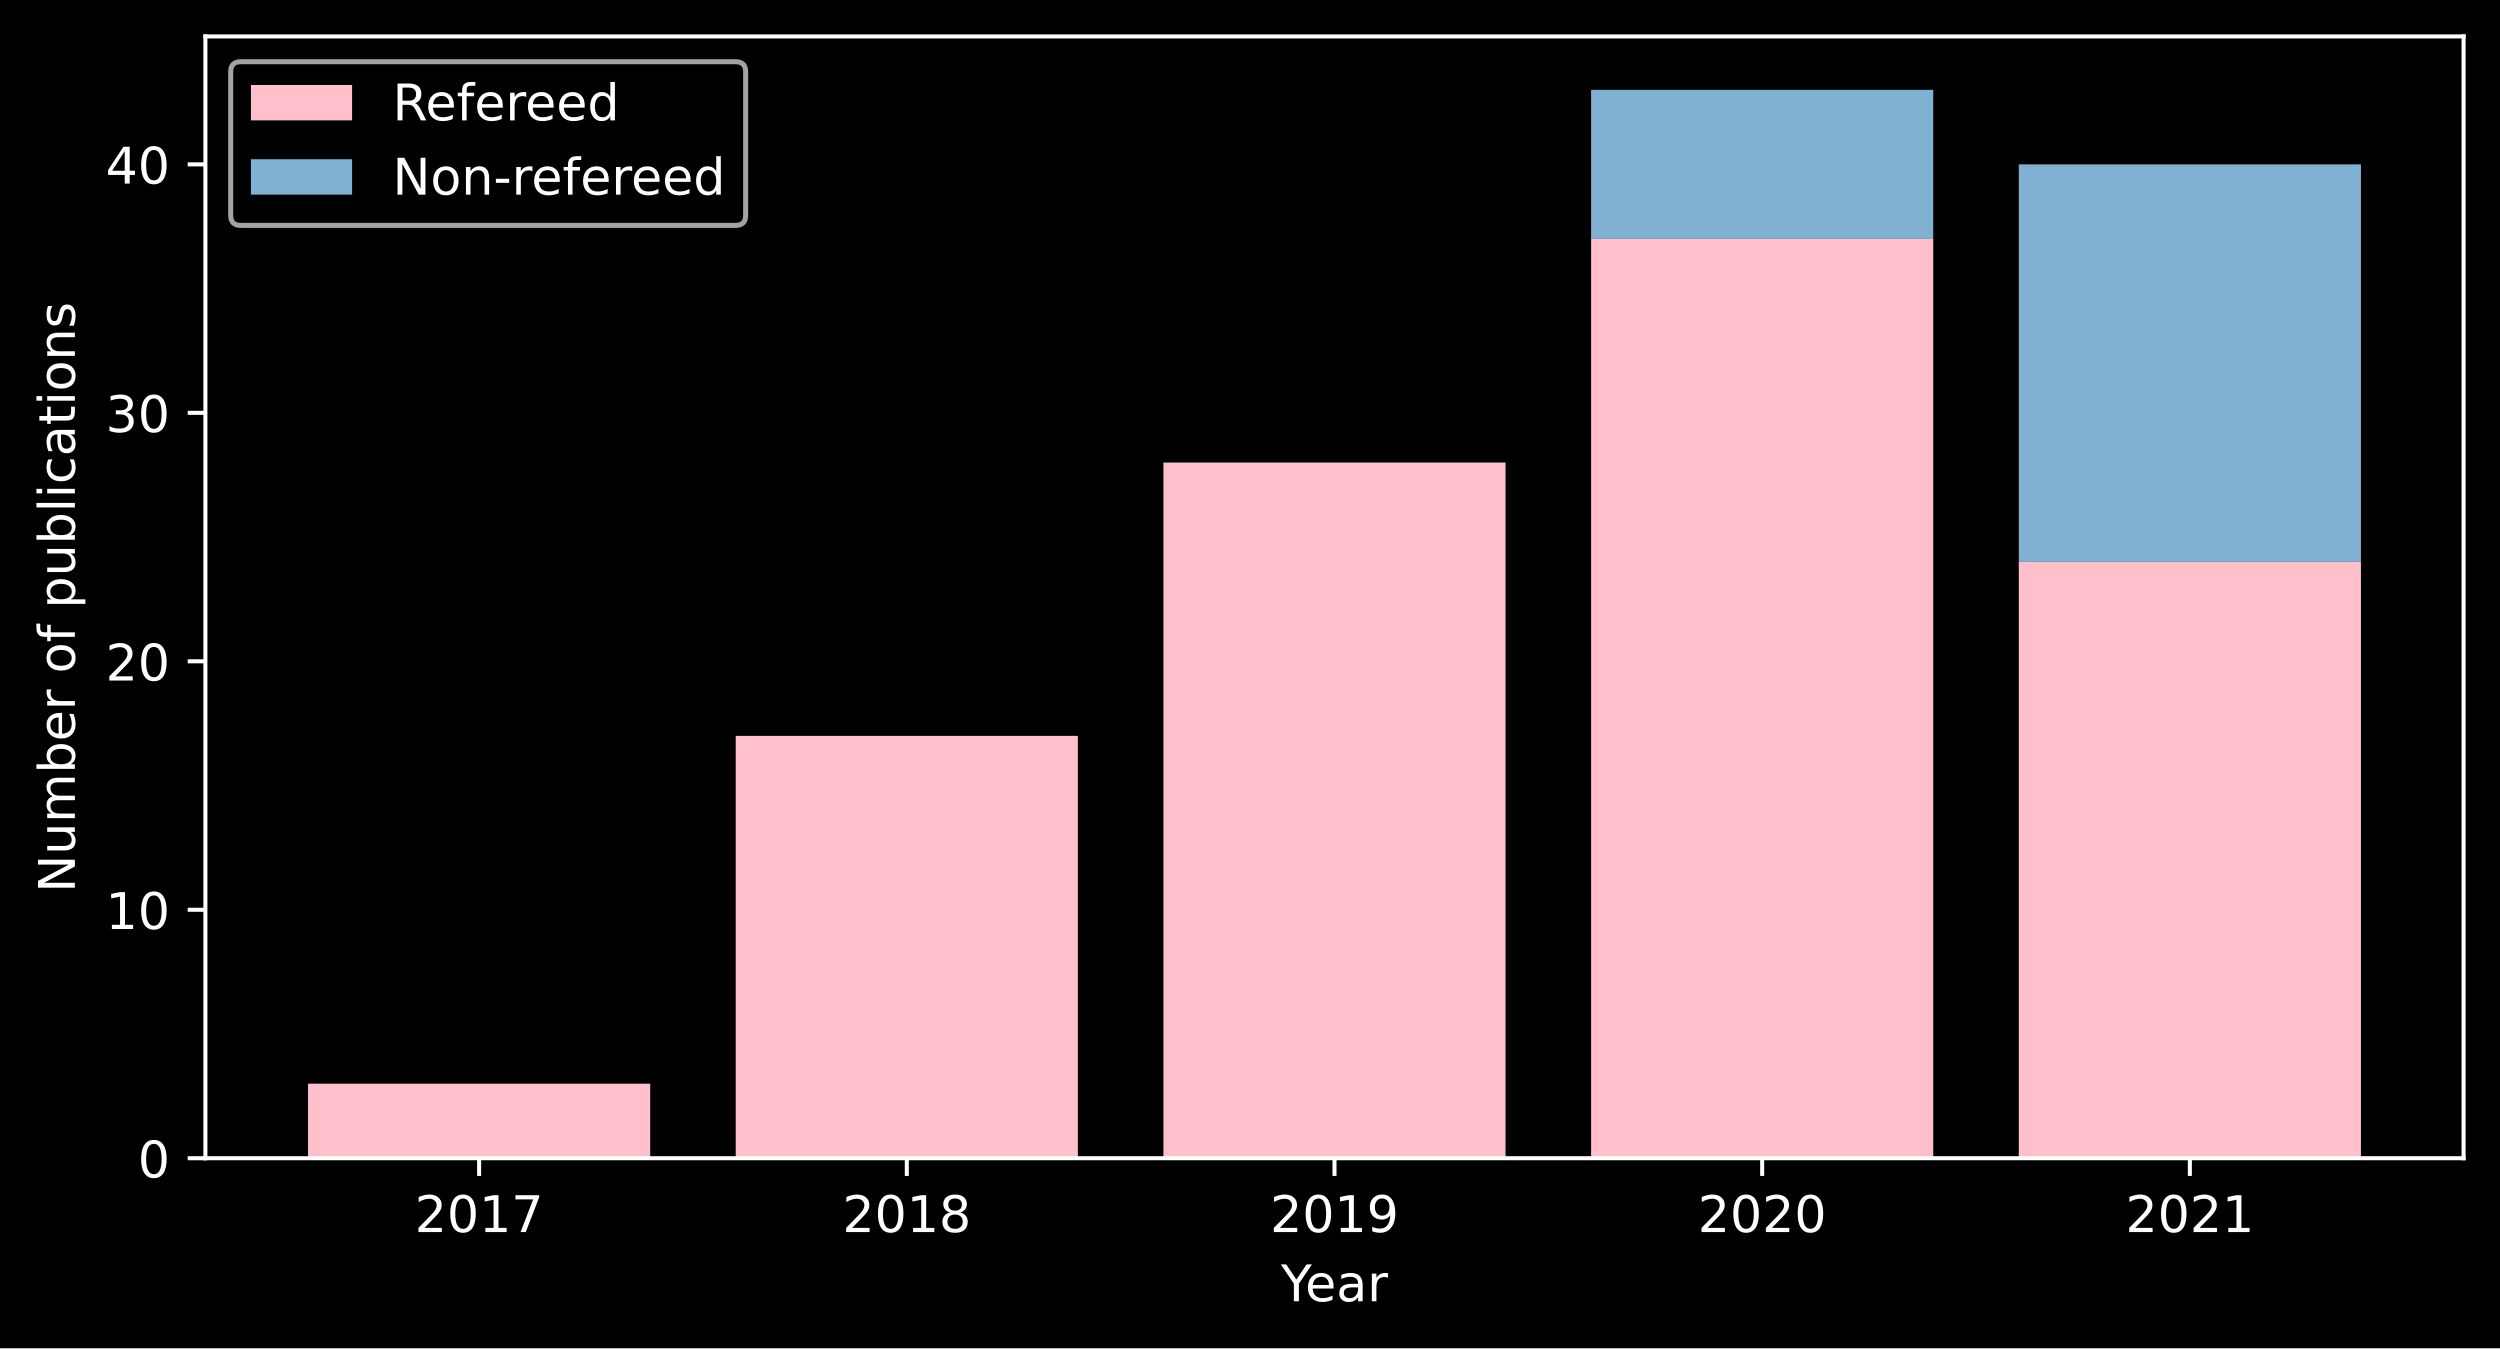
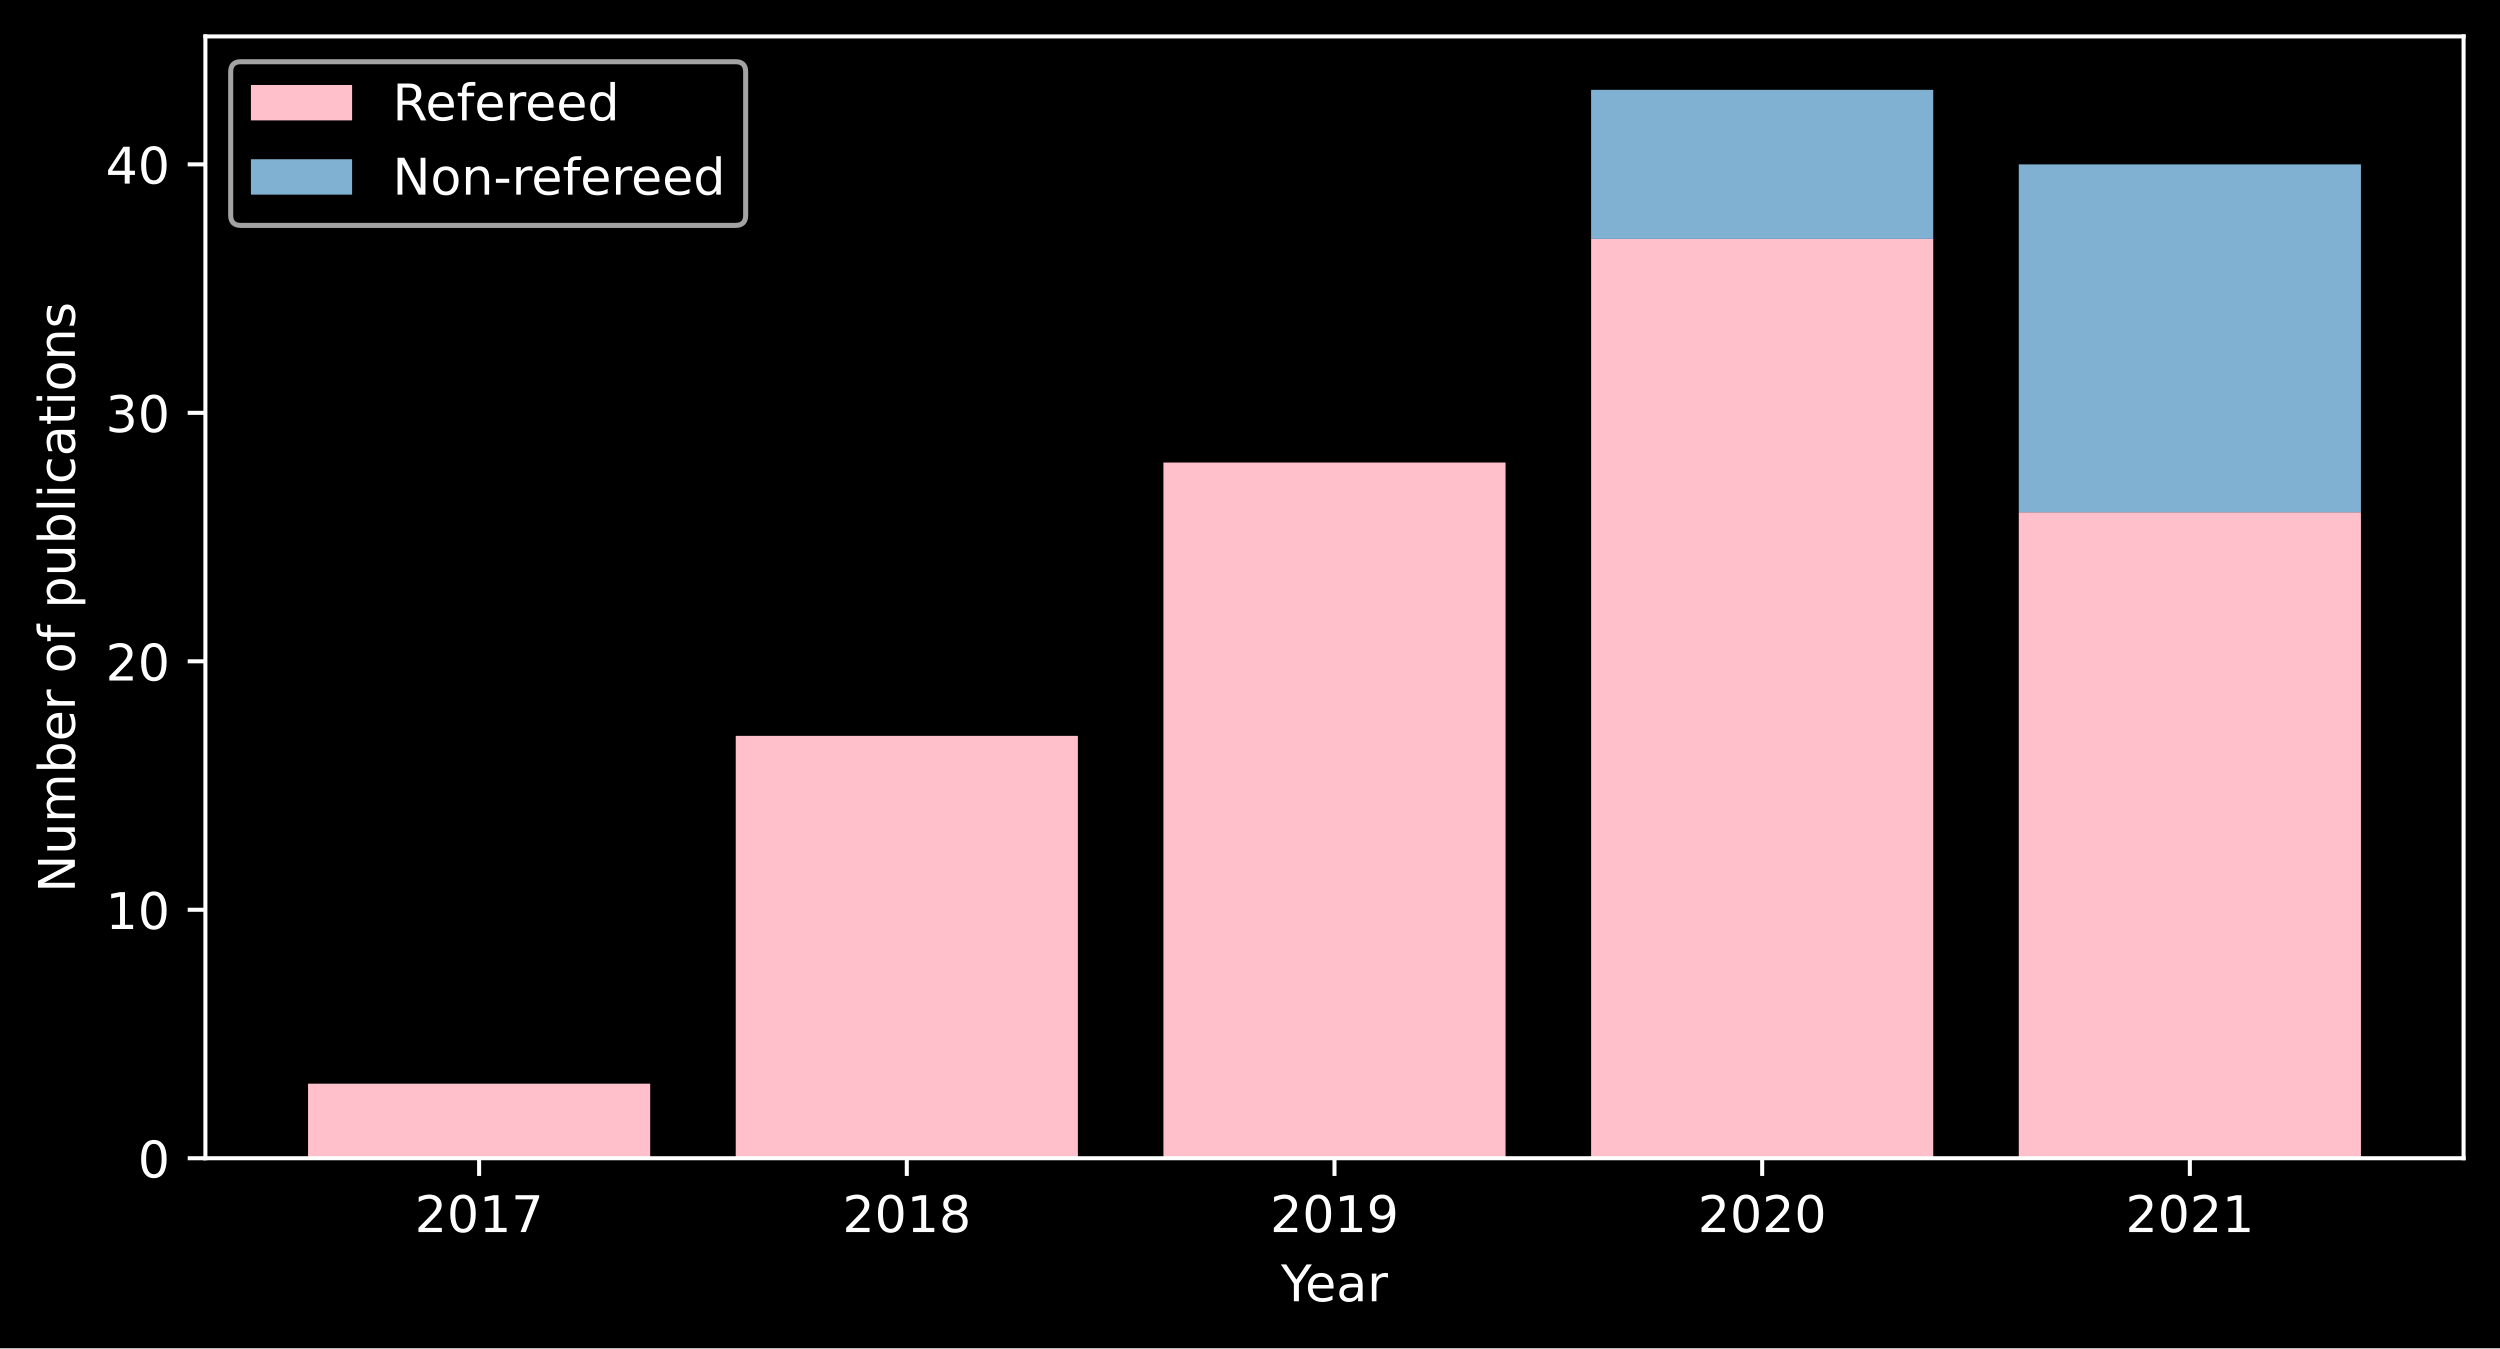
<svg xmlns="http://www.w3.org/2000/svg" xmlns:xlink="http://www.w3.org/1999/xlink" height="266.516pt" version="1.1" viewBox="0 0 494.203 266.516" width="494.203pt">
  <defs>
    <style type="text/css">*{stroke-linecap:butt;stroke-linejoin:round;}</style>
  </defs>
  <g id="figure_1">
    <g id="patch_1">
      <path d="M 0 266.516  L 494.203 266.516  L 494.203 0  L 0 0  z " />
    </g>
    <g id="axes_1">
      <g id="patch_2">
        <path d="M 40.603 228.96  L 487.003 228.96  L 487.003 7.2  L 40.603 7.2  z " />
      </g>
      <g id="patch_3">
-         <path clip-path="url(#p2161282b88)" d="M 399.076 228.96  L 466.712 228.96  L 466.712 111.081  L 399.076 111.081  z " style="fill:#ffc0cb;" />
+         <path clip-path="url(#pee5f2b0bc9)" d="M 399.076 228.96  L 466.712 228.96  L 466.712 101.258  L 399.076 101.258  z " style="fill:#ffc0cb;" />
      </g>
      <g id="patch_4">
-         <path clip-path="url(#p2161282b88)" d="M 314.53 228.96  L 382.167 228.96  L 382.167 47.23  L 314.53 47.23  z " style="fill:#ffc0cb;" />
+         <path clip-path="url(#pee5f2b0bc9)" d="M 314.53 228.96  L 382.167 228.96  L 382.167 47.23  L 314.53 47.23  z " style="fill:#ffc0cb;" />
      </g>
      <g id="patch_5">
-         <path clip-path="url(#p2161282b88)" d="M 229.985 228.96  L 297.621 228.96  L 297.621 91.434  L 229.985 91.434  z " style="fill:#ffc0cb;" />
+         <path clip-path="url(#pee5f2b0bc9)" d="M 229.985 228.96  L 297.621 228.96  L 297.621 91.434  L 229.985 91.434  z " style="fill:#ffc0cb;" />
      </g>
      <g id="patch_6">
-         <path clip-path="url(#p2161282b88)" d="M 145.439 228.96  L 213.076 228.96  L 213.076 145.462  L 145.439 145.462  z " style="fill:#ffc0cb;" />
+         <path clip-path="url(#pee5f2b0bc9)" d="M 145.439 228.96  L 213.076 228.96  L 213.076 145.462  L 145.439 145.462  z " style="fill:#ffc0cb;" />
      </g>
      <g id="patch_7">
-         <path clip-path="url(#p2161282b88)" d="M 60.894 228.96  L 128.53 228.96  L 128.53 214.225  L 60.894 214.225  z " style="fill:#ffc0cb;" />
+         <path clip-path="url(#pee5f2b0bc9)" d="M 60.894 228.96  L 128.53 228.96  L 128.53 214.225  L 60.894 214.225  z " style="fill:#ffc0cb;" />
      </g>
      <g id="patch_8">
-         <path clip-path="url(#p2161282b88)" d="M 399.076 111.081  L 466.712 111.081  L 466.712 32.495  L 399.076 32.495  z " style="fill:#81b1d2;" />
+         <path clip-path="url(#pee5f2b0bc9)" d="M 399.076 101.258  L 466.712 101.258  L 466.712 32.495  L 399.076 32.495  z " style="fill:#81b1d2;" />
      </g>
      <g id="patch_9">
-         <path clip-path="url(#p2161282b88)" d="M 314.53 47.23  L 382.167 47.23  L 382.167 17.76  L 314.53 17.76  z " style="fill:#81b1d2;" />
+         <path clip-path="url(#pee5f2b0bc9)" d="M 314.53 47.23  L 382.167 47.23  L 382.167 17.76  L 314.53 17.76  z " style="fill:#81b1d2;" />
      </g>
      <g id="patch_10">
-         <path clip-path="url(#p2161282b88)" d="M 229.985 91.434  L 297.621 91.434  L 297.621 91.434  L 229.985 91.434  z " style="fill:#81b1d2;" />
+         <path clip-path="url(#pee5f2b0bc9)" d="M 229.985 91.434  L 297.621 91.434  L 297.621 91.434  L 229.985 91.434  z " style="fill:#81b1d2;" />
      </g>
      <g id="patch_11">
-         <path clip-path="url(#p2161282b88)" d="M 145.439 145.462  L 213.076 145.462  L 213.076 145.462  L 145.439 145.462  z " style="fill:#81b1d2;" />
+         <path clip-path="url(#pee5f2b0bc9)" d="M 145.439 145.462  L 213.076 145.462  L 213.076 145.462  L 145.439 145.462  z " style="fill:#81b1d2;" />
      </g>
      <g id="patch_12">
-         <path clip-path="url(#p2161282b88)" d="M 60.894 214.225  L 128.53 214.225  L 128.53 214.225  L 60.894 214.225  z " style="fill:#81b1d2;" />
+         <path clip-path="url(#pee5f2b0bc9)" d="M 60.894 214.225  L 128.53 214.225  L 128.53 214.225  L 60.894 214.225  z " style="fill:#81b1d2;" />
      </g>
      <g id="matplotlib.axis_1">
        <g id="xtick_1">
          <g id="line2d_1">
            <defs>
-               <path d="M 0 0  L 0 3.5  " id="m9fbe92fdf8" style="stroke:#ffffff;stroke-width:0.8;" />
-             </defs>
-             <g>
-               <use style="fill:#ffffff;stroke:#ffffff;stroke-width:0.8;" x="432.894" xlink:href="#m9fbe92fdf8" y="228.96" />
+               <path d="M 0 0  L 0 3.5  " id="m6d1a272488" style="stroke:#ffffff;stroke-width:0.8;" />
+             </defs>
+             <g>
+               <use style="fill:#ffffff;stroke:#ffffff;stroke-width:0.8;" x="432.894" xlink:href="#m6d1a272488" y="228.96" />
            </g>
          </g>
          <g id="text_1">
            <g style="fill:#ffffff;" transform="translate(420.169 243.5584)scale(0.1 -0.1)">
              <defs>
                <path d="M 1228 531  L 3431 531  L 3431 0  L 469 0  L 469 531  Q 828 903 1448 1529  Q 2069 2156 2228 2338  Q 2531 2678 2651 2914  Q 2772 3150 2772 3378  Q 2772 3750 2511 3984  Q 2250 4219 1831 4219  Q 1534 4219 1204 4116  Q 875 4013 500 3803  L 500 4441  Q 881 4594 1212 4672  Q 1544 4750 1819 4750  Q 2544 4750 2975 4387  Q 3406 4025 3406 3419  Q 3406 3131 3298 2873  Q 3191 2616 2906 2266  Q 2828 2175 2409 1742  Q 1991 1309 1228 531  z " id="DejaVuSans-32" transform="scale(0.015625)" />
                <path d="M 2034 4250  Q 1547 4250 1301 3770  Q 1056 3291 1056 2328  Q 1056 1369 1301 889  Q 1547 409 2034 409  Q 2525 409 2770 889  Q 3016 1369 3016 2328  Q 3016 3291 2770 3770  Q 2525 4250 2034 4250  z M 2034 4750  Q 2819 4750 3233 4129  Q 3647 3509 3647 2328  Q 3647 1150 3233 529  Q 2819 -91 2034 -91  Q 1250 -91 836 529  Q 422 1150 422 2328  Q 422 3509 836 4129  Q 1250 4750 2034 4750  z " id="DejaVuSans-30" transform="scale(0.015625)" />
                <path d="M 794 531  L 1825 531  L 1825 4091  L 703 3866  L 703 4441  L 1819 4666  L 2450 4666  L 2450 531  L 3481 531  L 3481 0  L 794 0  L 794 531  z " id="DejaVuSans-31" transform="scale(0.015625)" />
              </defs>
              <use xlink:href="#DejaVuSans-32" />
              <use x="63.623" xlink:href="#DejaVuSans-30" />
              <use x="127.246" xlink:href="#DejaVuSans-32" />
              <use x="190.869" xlink:href="#DejaVuSans-31" />
            </g>
          </g>
        </g>
        <g id="xtick_2">
          <g id="line2d_2">
            <g>
-               <use style="fill:#ffffff;stroke:#ffffff;stroke-width:0.8;" x="348.349" xlink:href="#m9fbe92fdf8" y="228.96" />
+               <use style="fill:#ffffff;stroke:#ffffff;stroke-width:0.8;" x="348.349" xlink:href="#m6d1a272488" y="228.96" />
            </g>
          </g>
          <g id="text_2">
            <g style="fill:#ffffff;" transform="translate(335.6236 243.5584)scale(0.1 -0.1)">
              <use xlink:href="#DejaVuSans-32" />
              <use x="63.623" xlink:href="#DejaVuSans-30" />
              <use x="127.246" xlink:href="#DejaVuSans-32" />
              <use x="190.869" xlink:href="#DejaVuSans-30" />
            </g>
          </g>
        </g>
        <g id="xtick_3">
          <g id="line2d_3">
            <g>
-               <use style="fill:#ffffff;stroke:#ffffff;stroke-width:0.8;" x="263.803" xlink:href="#m9fbe92fdf8" y="228.96" />
+               <use style="fill:#ffffff;stroke:#ffffff;stroke-width:0.8;" x="263.803" xlink:href="#m6d1a272488" y="228.96" />
            </g>
          </g>
          <g id="text_3">
            <g style="fill:#ffffff;" transform="translate(251.0781 243.5584)scale(0.1 -0.1)">
              <defs>
                <path d="M 703 97  L 703 672  Q 941 559 1184 500  Q 1428 441 1663 441  Q 2288 441 2617 861  Q 2947 1281 2994 2138  Q 2813 1869 2534 1725  Q 2256 1581 1919 1581  Q 1219 1581 811 2004  Q 403 2428 403 3163  Q 403 3881 828 4315  Q 1253 4750 1959 4750  Q 2769 4750 3195 4129  Q 3622 3509 3622 2328  Q 3622 1225 3098 567  Q 2575 -91 1691 -91  Q 1453 -91 1209 -44  Q 966 3 703 97  z M 1959 2075  Q 2384 2075 2632 2365  Q 2881 2656 2881 3163  Q 2881 3666 2632 3958  Q 2384 4250 1959 4250  Q 1534 4250 1286 3958  Q 1038 3666 1038 3163  Q 1038 2656 1286 2365  Q 1534 2075 1959 2075  z " id="DejaVuSans-39" transform="scale(0.015625)" />
              </defs>
              <use xlink:href="#DejaVuSans-32" />
              <use x="63.623" xlink:href="#DejaVuSans-30" />
              <use x="127.246" xlink:href="#DejaVuSans-31" />
              <use x="190.869" xlink:href="#DejaVuSans-39" />
            </g>
          </g>
        </g>
        <g id="xtick_4">
          <g id="line2d_4">
            <g>
-               <use style="fill:#ffffff;stroke:#ffffff;stroke-width:0.8;" x="179.258" xlink:href="#m9fbe92fdf8" y="228.96" />
+               <use style="fill:#ffffff;stroke:#ffffff;stroke-width:0.8;" x="179.258" xlink:href="#m6d1a272488" y="228.96" />
            </g>
          </g>
          <g id="text_4">
            <g style="fill:#ffffff;" transform="translate(166.5327 243.5584)scale(0.1 -0.1)">
              <defs>
                <path d="M 2034 2216  Q 1584 2216 1326 1975  Q 1069 1734 1069 1313  Q 1069 891 1326 650  Q 1584 409 2034 409  Q 2484 409 2743 651  Q 3003 894 3003 1313  Q 3003 1734 2745 1975  Q 2488 2216 2034 2216  z M 1403 2484  Q 997 2584 770 2862  Q 544 3141 544 3541  Q 544 4100 942 4425  Q 1341 4750 2034 4750  Q 2731 4750 3128 4425  Q 3525 4100 3525 3541  Q 3525 3141 3298 2862  Q 3072 2584 2669 2484  Q 3125 2378 3379 2068  Q 3634 1759 3634 1313  Q 3634 634 3220 271  Q 2806 -91 2034 -91  Q 1263 -91 848 271  Q 434 634 434 1313  Q 434 1759 690 2068  Q 947 2378 1403 2484  z M 1172 3481  Q 1172 3119 1398 2916  Q 1625 2713 2034 2713  Q 2441 2713 2670 2916  Q 2900 3119 2900 3481  Q 2900 3844 2670 4047  Q 2441 4250 2034 4250  Q 1625 4250 1398 4047  Q 1172 3844 1172 3481  z " id="DejaVuSans-38" transform="scale(0.015625)" />
              </defs>
              <use xlink:href="#DejaVuSans-32" />
              <use x="63.623" xlink:href="#DejaVuSans-30" />
              <use x="127.246" xlink:href="#DejaVuSans-31" />
              <use x="190.869" xlink:href="#DejaVuSans-38" />
            </g>
          </g>
        </g>
        <g id="xtick_5">
          <g id="line2d_5">
            <g>
-               <use style="fill:#ffffff;stroke:#ffffff;stroke-width:0.8;" x="94.712" xlink:href="#m9fbe92fdf8" y="228.96" />
+               <use style="fill:#ffffff;stroke:#ffffff;stroke-width:0.8;" x="94.712" xlink:href="#m6d1a272488" y="228.96" />
            </g>
          </g>
          <g id="text_5">
            <g style="fill:#ffffff;" transform="translate(81.98722 243.5584)scale(0.1 -0.1)">
              <defs>
                <path d="M 525 4666  L 3525 4666  L 3525 4397  L 1831 0  L 1172 0  L 2766 4134  L 525 4134  L 525 4666  z " id="DejaVuSans-37" transform="scale(0.015625)" />
              </defs>
              <use xlink:href="#DejaVuSans-32" />
              <use x="63.623" xlink:href="#DejaVuSans-30" />
              <use x="127.246" xlink:href="#DejaVuSans-31" />
              <use x="190.869" xlink:href="#DejaVuSans-37" />
            </g>
          </g>
        </g>
        <g id="text_6">
          <g style="fill:#ffffff;" transform="translate(253.2156 257.2366)scale(0.1 -0.1)">
            <defs>
              <path d="M -13 4666  L 666 4666  L 1959 2747  L 3244 4666  L 3922 4666  L 2272 2222  L 2272 0  L 1638 0  L 1638 2222  L -13 4666  z " id="DejaVuSans-59" transform="scale(0.015625)" />
              <path d="M 3597 1894  L 3597 1613  L 953 1613  Q 991 1019 1311 708  Q 1631 397 2203 397  Q 2534 397 2845 478  Q 3156 559 3463 722  L 3463 178  Q 3153 47 2828 -22  Q 2503 -91 2169 -91  Q 1331 -91 842 396  Q 353 884 353 1716  Q 353 2575 817 3079  Q 1281 3584 2069 3584  Q 2775 3584 3186 3129  Q 3597 2675 3597 1894  z M 3022 2063  Q 3016 2534 2758 2815  Q 2500 3097 2075 3097  Q 1594 3097 1305 2825  Q 1016 2553 972 2059  L 3022 2063  z " id="DejaVuSans-65" transform="scale(0.015625)" />
              <path d="M 2194 1759  Q 1497 1759 1228 1600  Q 959 1441 959 1056  Q 959 750 1161 570  Q 1363 391 1709 391  Q 2188 391 2477 730  Q 2766 1069 2766 1631  L 2766 1759  L 2194 1759  z M 3341 1997  L 3341 0  L 2766 0  L 2766 531  Q 2569 213 2275 61  Q 1981 -91 1556 -91  Q 1019 -91 701 211  Q 384 513 384 1019  Q 384 1609 779 1909  Q 1175 2209 1959 2209  L 2766 2209  L 2766 2266  Q 2766 2663 2505 2880  Q 2244 3097 1772 3097  Q 1472 3097 1187 3025  Q 903 2953 641 2809  L 641 3341  Q 956 3463 1253 3523  Q 1550 3584 1831 3584  Q 2591 3584 2966 3190  Q 3341 2797 3341 1997  z " id="DejaVuSans-61" transform="scale(0.015625)" />
              <path d="M 2631 2963  Q 2534 3019 2420 3045  Q 2306 3072 2169 3072  Q 1681 3072 1420 2755  Q 1159 2438 1159 1844  L 1159 0  L 581 0  L 581 3500  L 1159 3500  L 1159 2956  Q 1341 3275 1631 3429  Q 1922 3584 2338 3584  Q 2397 3584 2469 3576  Q 2541 3569 2628 3553  L 2631 2963  z " id="DejaVuSans-72" transform="scale(0.015625)" />
            </defs>
            <use xlink:href="#DejaVuSans-59" />
            <use x="47.834" xlink:href="#DejaVuSans-65" />
            <use x="109.357" xlink:href="#DejaVuSans-61" />
            <use x="170.637" xlink:href="#DejaVuSans-72" />
          </g>
        </g>
      </g>
      <g id="matplotlib.axis_2">
        <g id="ytick_1">
          <g id="line2d_6">
            <defs>
-               <path d="M 0 0  L -3.5 0  " id="m4a1b95e197" style="stroke:#ffffff;stroke-width:0.8;" />
-             </defs>
-             <g>
-               <use style="fill:#ffffff;stroke:#ffffff;stroke-width:0.8;" x="40.603" xlink:href="#m4a1b95e197" y="228.96" />
+               <path d="M 0 0  L -3.5 0  " id="m507800270c" style="stroke:#ffffff;stroke-width:0.8;" />
+             </defs>
+             <g>
+               <use style="fill:#ffffff;stroke:#ffffff;stroke-width:0.8;" x="40.603" xlink:href="#m507800270c" y="228.96" />
            </g>
          </g>
          <g id="text_7">
            <g style="fill:#ffffff;" transform="translate(27.24063 232.7592)scale(0.1 -0.1)">
              <use xlink:href="#DejaVuSans-30" />
            </g>
          </g>
        </g>
        <g id="ytick_2">
          <g id="line2d_7">
            <g>
-               <use style="fill:#ffffff;stroke:#ffffff;stroke-width:0.8;" x="40.603" xlink:href="#m4a1b95e197" y="179.844" />
+               <use style="fill:#ffffff;stroke:#ffffff;stroke-width:0.8;" x="40.603" xlink:href="#m507800270c" y="179.844" />
            </g>
          </g>
          <g id="text_8">
            <g style="fill:#ffffff;" transform="translate(20.87813 183.6429)scale(0.1 -0.1)">
              <use xlink:href="#DejaVuSans-31" />
              <use x="63.623" xlink:href="#DejaVuSans-30" />
            </g>
          </g>
        </g>
        <g id="ytick_3">
          <g id="line2d_8">
            <g>
-               <use style="fill:#ffffff;stroke:#ffffff;stroke-width:0.8;" x="40.603" xlink:href="#m4a1b95e197" y="130.727" />
+               <use style="fill:#ffffff;stroke:#ffffff;stroke-width:0.8;" x="40.603" xlink:href="#m507800270c" y="130.727" />
            </g>
          </g>
          <g id="text_9">
            <g style="fill:#ffffff;" transform="translate(20.87813 134.5267)scale(0.1 -0.1)">
              <use xlink:href="#DejaVuSans-32" />
              <use x="63.623" xlink:href="#DejaVuSans-30" />
            </g>
          </g>
        </g>
        <g id="ytick_4">
          <g id="line2d_9">
            <g>
-               <use style="fill:#ffffff;stroke:#ffffff;stroke-width:0.8;" x="40.603" xlink:href="#m4a1b95e197" y="81.611" />
+               <use style="fill:#ffffff;stroke:#ffffff;stroke-width:0.8;" x="40.603" xlink:href="#m507800270c" y="81.611" />
            </g>
          </g>
          <g id="text_10">
            <g style="fill:#ffffff;" transform="translate(20.87813 85.41038)scale(0.1 -0.1)">
              <defs>
                <path d="M 2597 2516  Q 3050 2419 3304 2112  Q 3559 1806 3559 1356  Q 3559 666 3084 287  Q 2609 -91 1734 -91  Q 1441 -91 1130 -33  Q 819 25 488 141  L 488 750  Q 750 597 1062 519  Q 1375 441 1716 441  Q 2309 441 2620 675  Q 2931 909 2931 1356  Q 2931 1769 2642 2001  Q 2353 2234 1838 2234  L 1294 2234  L 1294 2753  L 1863 2753  Q 2328 2753 2575 2939  Q 2822 3125 2822 3475  Q 2822 3834 2567 4026  Q 2313 4219 1838 4219  Q 1578 4219 1281 4162  Q 984 4106 628 3988  L 628 4550  Q 988 4650 1302 4700  Q 1616 4750 1894 4750  Q 2613 4750 3031 4423  Q 3450 4097 3450 3541  Q 3450 3153 3228 2886  Q 3006 2619 2597 2516  z " id="DejaVuSans-33" transform="scale(0.015625)" />
              </defs>
              <use xlink:href="#DejaVuSans-33" />
              <use x="63.623" xlink:href="#DejaVuSans-30" />
            </g>
          </g>
        </g>
        <g id="ytick_5">
          <g id="line2d_10">
            <g>
-               <use style="fill:#ffffff;stroke:#ffffff;stroke-width:0.8;" x="40.603" xlink:href="#m4a1b95e197" y="32.495" />
+               <use style="fill:#ffffff;stroke:#ffffff;stroke-width:0.8;" x="40.603" xlink:href="#m507800270c" y="32.495" />
            </g>
          </g>
          <g id="text_11">
            <g style="fill:#ffffff;" transform="translate(20.87813 36.2941)scale(0.1 -0.1)">
              <defs>
                <path d="M 2419 4116  L 825 1625  L 2419 1625  L 2419 4116  z M 2253 4666  L 3047 4666  L 3047 1625  L 3713 1625  L 3713 1100  L 3047 1100  L 3047 0  L 2419 0  L 2419 1100  L 313 1100  L 313 1709  L 2253 4666  z " id="DejaVuSans-34" transform="scale(0.015625)" />
              </defs>
              <use xlink:href="#DejaVuSans-34" />
              <use x="63.623" xlink:href="#DejaVuSans-30" />
            </g>
          </g>
        </g>
        <g id="text_12">
          <g style="fill:#ffffff;" transform="translate(14.79844 176.4542)rotate(-90)scale(0.1 -0.1)">
            <defs>
              <path d="M 628 4666  L 1478 4666  L 3547 763  L 3547 4666  L 4159 4666  L 4159 0  L 3309 0  L 1241 3903  L 1241 0  L 628 0  L 628 4666  z " id="DejaVuSans-4e" transform="scale(0.015625)" />
              <path d="M 544 1381  L 544 3500  L 1119 3500  L 1119 1403  Q 1119 906 1312 657  Q 1506 409 1894 409  Q 2359 409 2629 706  Q 2900 1003 2900 1516  L 2900 3500  L 3475 3500  L 3475 0  L 2900 0  L 2900 538  Q 2691 219 2414 64  Q 2138 -91 1772 -91  Q 1169 -91 856 284  Q 544 659 544 1381  z M 1991 3584  L 1991 3584  z " id="DejaVuSans-75" transform="scale(0.015625)" />
              <path d="M 3328 2828  Q 3544 3216 3844 3400  Q 4144 3584 4550 3584  Q 5097 3584 5394 3201  Q 5691 2819 5691 2113  L 5691 0  L 5113 0  L 5113 2094  Q 5113 2597 4934 2840  Q 4756 3084 4391 3084  Q 3944 3084 3684 2787  Q 3425 2491 3425 1978  L 3425 0  L 2847 0  L 2847 2094  Q 2847 2600 2669 2842  Q 2491 3084 2119 3084  Q 1678 3084 1418 2786  Q 1159 2488 1159 1978  L 1159 0  L 581 0  L 581 3500  L 1159 3500  L 1159 2956  Q 1356 3278 1631 3431  Q 1906 3584 2284 3584  Q 2666 3584 2933 3390  Q 3200 3197 3328 2828  z " id="DejaVuSans-6d" transform="scale(0.015625)" />
              <path d="M 3116 1747  Q 3116 2381 2855 2742  Q 2594 3103 2138 3103  Q 1681 3103 1420 2742  Q 1159 2381 1159 1747  Q 1159 1113 1420 752  Q 1681 391 2138 391  Q 2594 391 2855 752  Q 3116 1113 3116 1747  z M 1159 2969  Q 1341 3281 1617 3432  Q 1894 3584 2278 3584  Q 2916 3584 3314 3078  Q 3713 2572 3713 1747  Q 3713 922 3314 415  Q 2916 -91 2278 -91  Q 1894 -91 1617 61  Q 1341 213 1159 525  L 1159 0  L 581 0  L 581 4863  L 1159 4863  L 1159 2969  z " id="DejaVuSans-62" transform="scale(0.015625)" />
              <path id="DejaVuSans-20" transform="scale(0.015625)" />
              <path d="M 1959 3097  Q 1497 3097 1228 2736  Q 959 2375 959 1747  Q 959 1119 1226 758  Q 1494 397 1959 397  Q 2419 397 2687 759  Q 2956 1122 2956 1747  Q 2956 2369 2687 2733  Q 2419 3097 1959 3097  z M 1959 3584  Q 2709 3584 3137 3096  Q 3566 2609 3566 1747  Q 3566 888 3137 398  Q 2709 -91 1959 -91  Q 1206 -91 779 398  Q 353 888 353 1747  Q 353 2609 779 3096  Q 1206 3584 1959 3584  z " id="DejaVuSans-6f" transform="scale(0.015625)" />
              <path d="M 2375 4863  L 2375 4384  L 1825 4384  Q 1516 4384 1395 4259  Q 1275 4134 1275 3809  L 1275 3500  L 2222 3500  L 2222 3053  L 1275 3053  L 1275 0  L 697 0  L 697 3053  L 147 3053  L 147 3500  L 697 3500  L 697 3744  Q 697 4328 969 4595  Q 1241 4863 1831 4863  L 2375 4863  z " id="DejaVuSans-66" transform="scale(0.015625)" />
              <path d="M 1159 525  L 1159 -1331  L 581 -1331  L 581 3500  L 1159 3500  L 1159 2969  Q 1341 3281 1617 3432  Q 1894 3584 2278 3584  Q 2916 3584 3314 3078  Q 3713 2572 3713 1747  Q 3713 922 3314 415  Q 2916 -91 2278 -91  Q 1894 -91 1617 61  Q 1341 213 1159 525  z M 3116 1747  Q 3116 2381 2855 2742  Q 2594 3103 2138 3103  Q 1681 3103 1420 2742  Q 1159 2381 1159 1747  Q 1159 1113 1420 752  Q 1681 391 2138 391  Q 2594 391 2855 752  Q 3116 1113 3116 1747  z " id="DejaVuSans-70" transform="scale(0.015625)" />
              <path d="M 603 4863  L 1178 4863  L 1178 0  L 603 0  L 603 4863  z " id="DejaVuSans-6c" transform="scale(0.015625)" />
              <path d="M 603 3500  L 1178 3500  L 1178 0  L 603 0  L 603 3500  z M 603 4863  L 1178 4863  L 1178 4134  L 603 4134  L 603 4863  z " id="DejaVuSans-69" transform="scale(0.015625)" />
              <path d="M 3122 3366  L 3122 2828  Q 2878 2963 2633 3030  Q 2388 3097 2138 3097  Q 1578 3097 1268 2742  Q 959 2388 959 1747  Q 959 1106 1268 751  Q 1578 397 2138 397  Q 2388 397 2633 464  Q 2878 531 3122 666  L 3122 134  Q 2881 22 2623 -34  Q 2366 -91 2075 -91  Q 1284 -91 818 406  Q 353 903 353 1747  Q 353 2603 823 3093  Q 1294 3584 2113 3584  Q 2378 3584 2631 3529  Q 2884 3475 3122 3366  z " id="DejaVuSans-63" transform="scale(0.015625)" />
              <path d="M 1172 4494  L 1172 3500  L 2356 3500  L 2356 3053  L 1172 3053  L 1172 1153  Q 1172 725 1289 603  Q 1406 481 1766 481  L 2356 481  L 2356 0  L 1766 0  Q 1100 0 847 248  Q 594 497 594 1153  L 594 3053  L 172 3053  L 172 3500  L 594 3500  L 594 4494  L 1172 4494  z " id="DejaVuSans-74" transform="scale(0.015625)" />
              <path d="M 3513 2113  L 3513 0  L 2938 0  L 2938 2094  Q 2938 2591 2744 2837  Q 2550 3084 2163 3084  Q 1697 3084 1428 2787  Q 1159 2491 1159 1978  L 1159 0  L 581 0  L 581 3500  L 1159 3500  L 1159 2956  Q 1366 3272 1645 3428  Q 1925 3584 2291 3584  Q 2894 3584 3203 3211  Q 3513 2838 3513 2113  z " id="DejaVuSans-6e" transform="scale(0.015625)" />
              <path d="M 2834 3397  L 2834 2853  Q 2591 2978 2328 3040  Q 2066 3103 1784 3103  Q 1356 3103 1142 2972  Q 928 2841 928 2578  Q 928 2378 1081 2264  Q 1234 2150 1697 2047  L 1894 2003  Q 2506 1872 2764 1633  Q 3022 1394 3022 966  Q 3022 478 2636 193  Q 2250 -91 1575 -91  Q 1294 -91 989 -36  Q 684 19 347 128  L 347 722  Q 666 556 975 473  Q 1284 391 1588 391  Q 1994 391 2212 530  Q 2431 669 2431 922  Q 2431 1156 2273 1281  Q 2116 1406 1581 1522  L 1381 1569  Q 847 1681 609 1914  Q 372 2147 372 2553  Q 372 3047 722 3315  Q 1072 3584 1716 3584  Q 2034 3584 2315 3537  Q 2597 3491 2834 3397  z " id="DejaVuSans-73" transform="scale(0.015625)" />
            </defs>
            <use xlink:href="#DejaVuSans-4e" />
            <use x="74.805" xlink:href="#DejaVuSans-75" />
            <use x="138.184" xlink:href="#DejaVuSans-6d" />
            <use x="235.596" xlink:href="#DejaVuSans-62" />
            <use x="299.072" xlink:href="#DejaVuSans-65" />
            <use x="360.596" xlink:href="#DejaVuSans-72" />
            <use x="401.709" xlink:href="#DejaVuSans-20" />
            <use x="433.496" xlink:href="#DejaVuSans-6f" />
            <use x="494.678" xlink:href="#DejaVuSans-66" />
            <use x="529.883" xlink:href="#DejaVuSans-20" />
            <use x="561.67" xlink:href="#DejaVuSans-70" />
            <use x="625.146" xlink:href="#DejaVuSans-75" />
            <use x="688.525" xlink:href="#DejaVuSans-62" />
            <use x="752.002" xlink:href="#DejaVuSans-6c" />
            <use x="779.785" xlink:href="#DejaVuSans-69" />
            <use x="807.568" xlink:href="#DejaVuSans-63" />
            <use x="862.549" xlink:href="#DejaVuSans-61" />
            <use x="923.828" xlink:href="#DejaVuSans-74" />
            <use x="963.037" xlink:href="#DejaVuSans-69" />
            <use x="990.82" xlink:href="#DejaVuSans-6f" />
            <use x="1052.002" xlink:href="#DejaVuSans-6e" />
            <use x="1115.381" xlink:href="#DejaVuSans-73" />
          </g>
        </g>
      </g>
      <g id="patch_13">
        <path d="M 40.603 228.96  L 40.603 7.2  " style="fill:none;stroke:#ffffff;stroke-linecap:square;stroke-linejoin:miter;stroke-width:0.8;" />
      </g>
      <g id="patch_14">
        <path d="M 487.003 228.96  L 487.003 7.2  " style="fill:none;stroke:#ffffff;stroke-linecap:square;stroke-linejoin:miter;stroke-width:0.8;" />
      </g>
      <g id="patch_15">
        <path d="M 40.603 228.96  L 487.003 228.96  " style="fill:none;stroke:#ffffff;stroke-linecap:square;stroke-linejoin:miter;stroke-width:0.8;" />
      </g>
      <g id="patch_16">
        <path d="M 40.603 7.2  L 487.003 7.2  " style="fill:none;stroke:#ffffff;stroke-linecap:square;stroke-linejoin:miter;stroke-width:0.8;" />
      </g>
      <g id="legend_1">
        <g id="patch_17">
          <path d="M 47.603 44.556  L 145.402 44.556  Q 147.402 44.556 147.402 42.556  L 147.402 14.2  Q 147.402 12.2 145.402 12.2  L 47.603 12.2  Q 45.603 12.2 45.603 14.2  L 45.603 42.556  Q 45.603 44.556 47.603 44.556  z " style="opacity:0.8;stroke:#cccccc;stroke-linejoin:miter;" />
        </g>
        <g id="patch_18">
          <path d="M 49.603 23.798  L 69.603 23.798  L 69.603 16.798  L 49.603 16.798  z " style="fill:#ffc0cb;" />
        </g>
        <g id="text_13">
          <g style="fill:#ffffff;" transform="translate(77.60313 23.79844)scale(0.1 -0.1)">
            <defs>
              <path d="M 2841 2188  Q 3044 2119 3236 1894  Q 3428 1669 3622 1275  L 4263 0  L 3584 0  L 2988 1197  Q 2756 1666 2539 1819  Q 2322 1972 1947 1972  L 1259 1972  L 1259 0  L 628 0  L 628 4666  L 2053 4666  Q 2853 4666 3247 4331  Q 3641 3997 3641 3322  Q 3641 2881 3436 2590  Q 3231 2300 2841 2188  z M 1259 4147  L 1259 2491  L 2053 2491  Q 2509 2491 2742 2702  Q 2975 2913 2975 3322  Q 2975 3731 2742 3939  Q 2509 4147 2053 4147  L 1259 4147  z " id="DejaVuSans-52" transform="scale(0.015625)" />
              <path d="M 2906 2969  L 2906 4863  L 3481 4863  L 3481 0  L 2906 0  L 2906 525  Q 2725 213 2448 61  Q 2172 -91 1784 -91  Q 1150 -91 751 415  Q 353 922 353 1747  Q 353 2572 751 3078  Q 1150 3584 1784 3584  Q 2172 3584 2448 3432  Q 2725 3281 2906 2969  z M 947 1747  Q 947 1113 1208 752  Q 1469 391 1925 391  Q 2381 391 2643 752  Q 2906 1113 2906 1747  Q 2906 2381 2643 2742  Q 2381 3103 1925 3103  Q 1469 3103 1208 2742  Q 947 2381 947 1747  z " id="DejaVuSans-64" transform="scale(0.015625)" />
            </defs>
            <use xlink:href="#DejaVuSans-52" />
            <use x="64.982" xlink:href="#DejaVuSans-65" />
            <use x="126.506" xlink:href="#DejaVuSans-66" />
            <use x="161.711" xlink:href="#DejaVuSans-65" />
            <use x="223.234" xlink:href="#DejaVuSans-72" />
            <use x="262.098" xlink:href="#DejaVuSans-65" />
            <use x="323.621" xlink:href="#DejaVuSans-65" />
            <use x="385.145" xlink:href="#DejaVuSans-64" />
          </g>
        </g>
        <g id="patch_19">
          <path d="M 49.603 38.477  L 69.603 38.477  L 69.603 31.477  L 49.603 31.477  z " style="fill:#81b1d2;" />
        </g>
        <g id="text_14">
          <g style="fill:#ffffff;" transform="translate(77.60313 38.47656)scale(0.1 -0.1)">
            <defs>
              <path d="M 313 2009  L 1997 2009  L 1997 1497  L 313 1497  L 313 2009  z " id="DejaVuSans-2d" transform="scale(0.015625)" />
            </defs>
            <use xlink:href="#DejaVuSans-4e" />
            <use x="74.805" xlink:href="#DejaVuSans-6f" />
            <use x="135.986" xlink:href="#DejaVuSans-6e" />
            <use x="199.365" xlink:href="#DejaVuSans-2d" />
            <use x="235.449" xlink:href="#DejaVuSans-72" />
            <use x="274.312" xlink:href="#DejaVuSans-65" />
            <use x="335.836" xlink:href="#DejaVuSans-66" />
            <use x="371.041" xlink:href="#DejaVuSans-65" />
            <use x="432.564" xlink:href="#DejaVuSans-72" />
            <use x="471.428" xlink:href="#DejaVuSans-65" />
            <use x="532.951" xlink:href="#DejaVuSans-65" />
            <use x="594.475" xlink:href="#DejaVuSans-64" />
          </g>
        </g>
      </g>
    </g>
  </g>
  <defs>
-     <clipPath id="p2161282b88">
+     <clipPath id="pee5f2b0bc9">
      <rect height="221.76" width="446.4" x="40.603" y="7.2" />
    </clipPath>
  </defs>
</svg>
